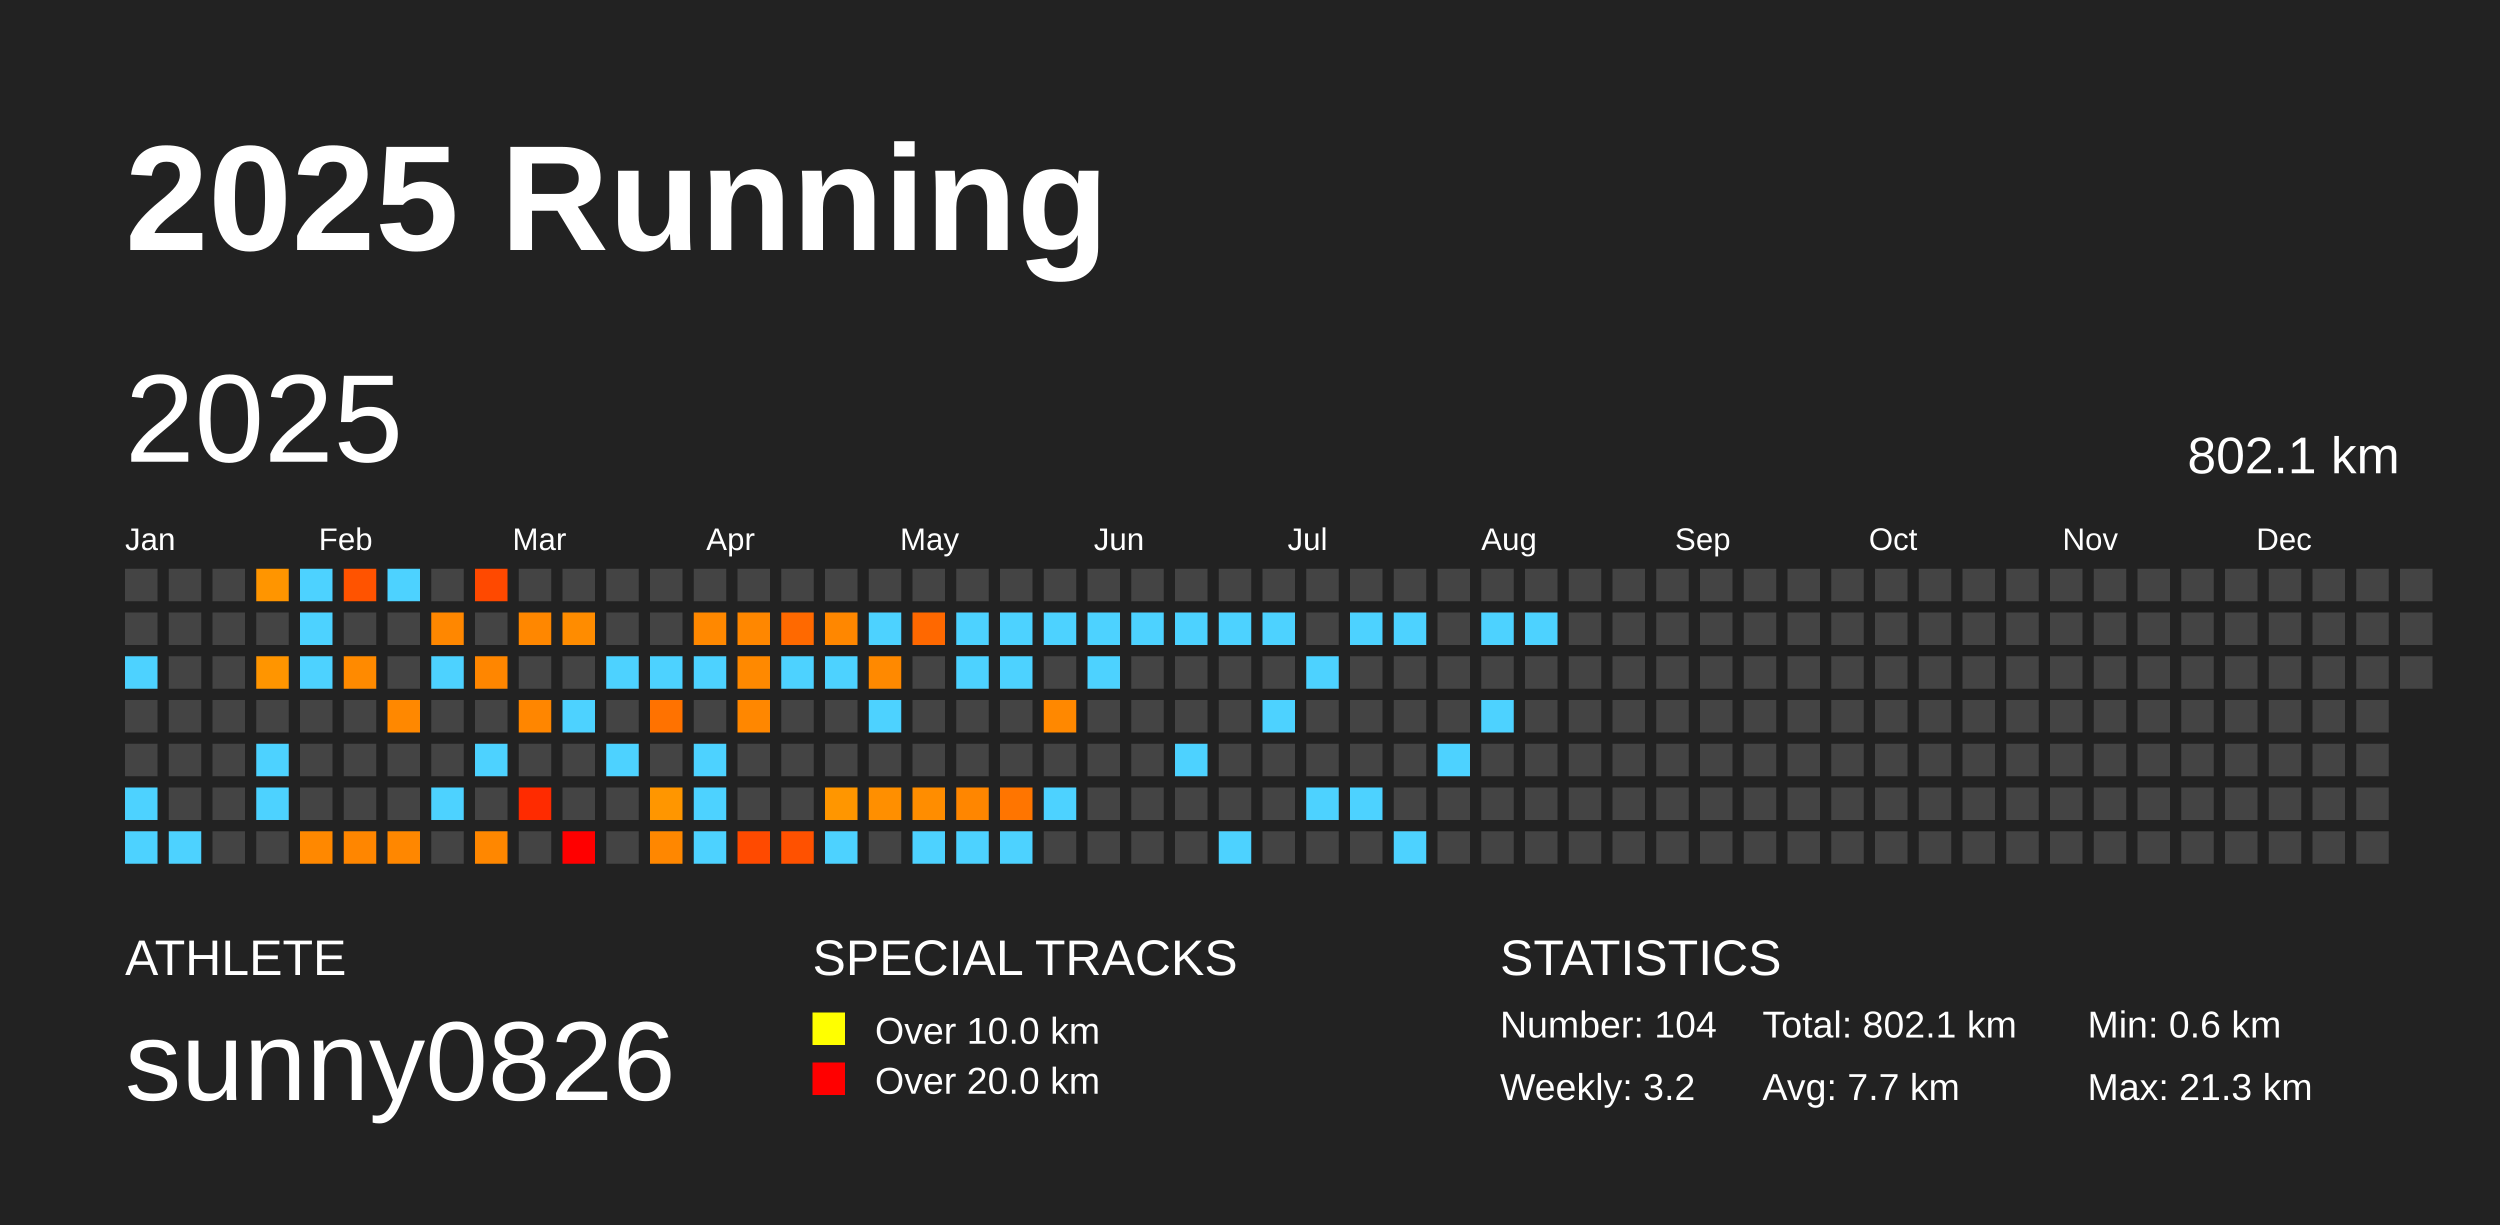
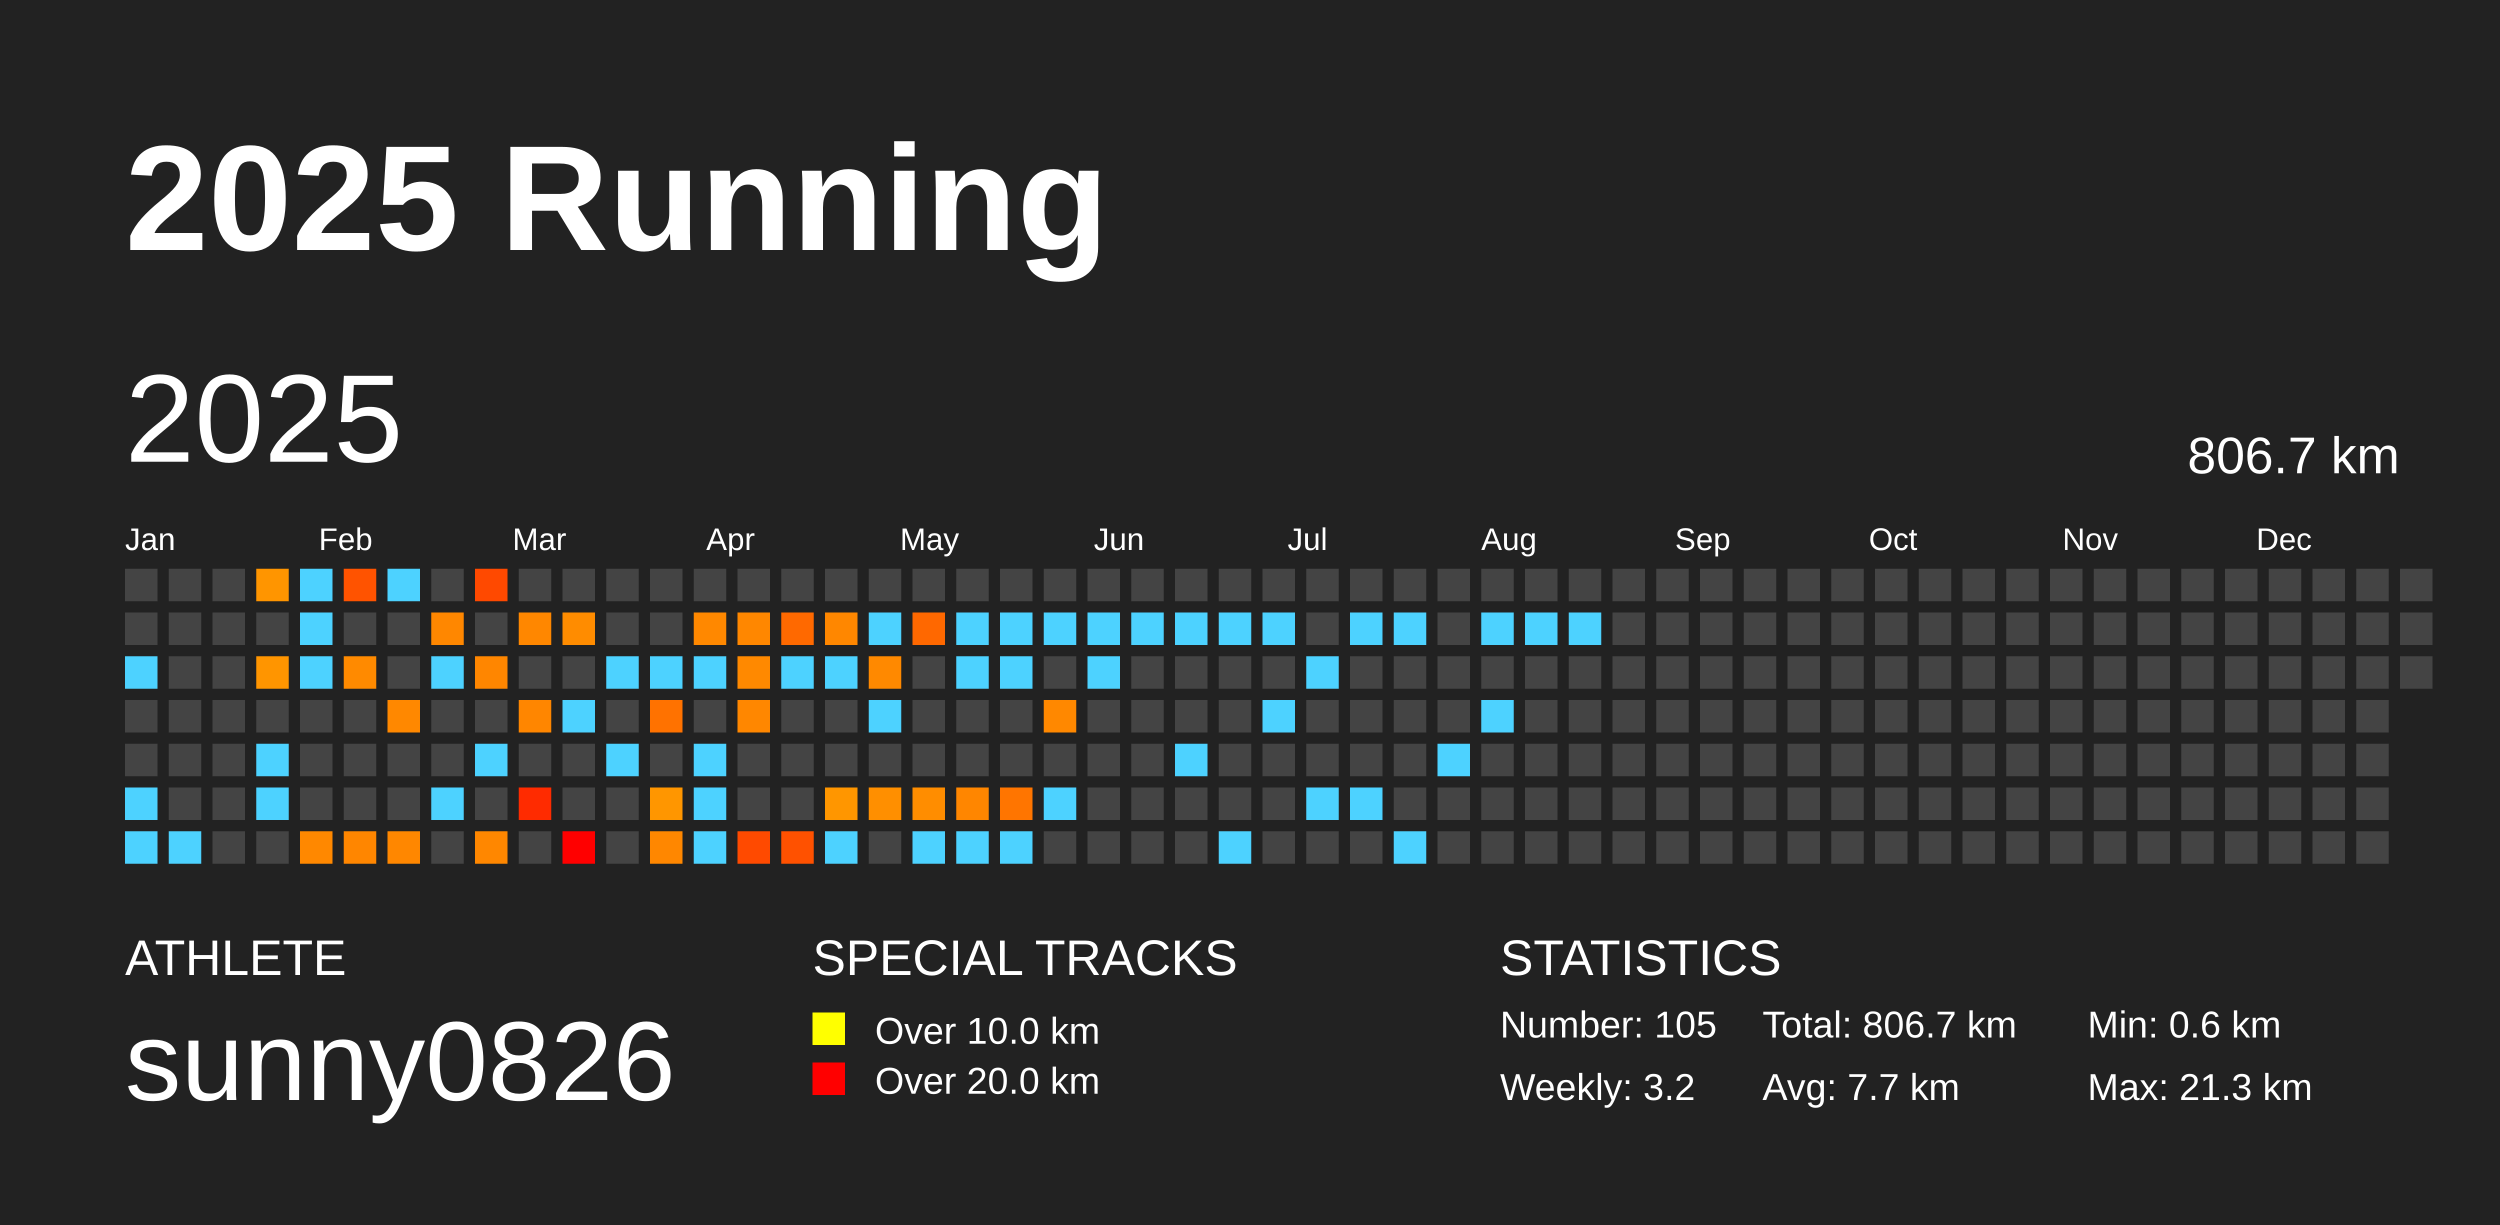
<svg xmlns="http://www.w3.org/2000/svg" baseProfile="full" height="98mm" version="1.1" viewBox="0,0,200,98" width="200mm">
  <defs />
  <rect fill="#222222" height="98" width="200" x="0" y="0" />
  <text fill="#FFFFFF" style="font-size:12px; font-family:Arial; font-weight:bold;" x="10" y="20">2025 Running</text>
  <text fill="#FFFFFF" style="font-size:4px; font-family:Arial" x="10" y="78">ATHLETE</text>
  <text fill="#FFFFFF" style="font-size:9px; font-family:Arial" x="10" y="88">sunny0826</text>
  <text fill="#FFFFFF" style="font-size:4px; font-family:Arial" x="65" y="78">SPECIAL TRACKS</text>
  <rect fill="yellow" height="2.6" width="2.6" x="65" y="81" />
  <text fill="#FFFFFF" style="font-size:3px; font-family:Arial" x="70" y="83.5">Over 10.0 km</text>
  <rect fill="red" height="2.6" width="2.6" x="65" y="85" />
  <text fill="#FFFFFF" style="font-size:3px; font-family:Arial" x="70" y="87.5">Over 20.0 km</text>
  <text fill="#FFFFFF" style="font-size:4px; font-family:Arial" x="120" y="78">STATISTICS</text>
-   <text fill="#FFFFFF" style="font-size:3px; font-family:Arial" x="120" y="83">Number: 104</text>
+   <text fill="#FFFFFF" style="font-size:3px; font-family:Arial" x="120" y="83">Number: 105</text>
  <text fill="#FFFFFF" style="font-size:3px; font-family:Arial" x="120" y="88">Weekly: 3.2</text>
-   <text fill="#FFFFFF" style="font-size:3px; font-family:Arial" x="141" y="83">Total: 802.1 km</text>
+   <text fill="#FFFFFF" style="font-size:3px; font-family:Arial" x="141" y="83">Total: 806.7 km</text>
  <text fill="#FFFFFF" style="font-size:3px; font-family:Arial" x="141" y="88">Avg: 7.7 km</text>
  <text fill="#FFFFFF" style="font-size:3px; font-family:Arial" x="167" y="83">Min: 0.6 km</text>
  <text fill="#FFFFFF" style="font-size:3px; font-family:Arial" x="167" y="88">Max: 21.3 km</text>
  <text dominant-baseline="hanging" fill="#FFFFFF" style="font-size:10.0px; font-family:Arial;" x="10" y="30">2025</text>
-   <text dominant-baseline="hanging" fill="#FFFFFF" style="font-size:4.125px; font-family:Arial;" x="175" y="35">802.1 km</text>
+   <text dominant-baseline="hanging" fill="#FFFFFF" style="font-size:4.125px; font-family:Arial;" x="175" y="35">806.7 km</text>
  <text fill="#FFFFFF" style="font-size:2.5px; font-family:Arial" x="10.0" y="44">Jan</text>
  <text fill="#FFFFFF" style="font-size:2.5px; font-family:Arial" x="25.5" y="44">Feb</text>
  <text fill="#FFFFFF" style="font-size:2.5px; font-family:Arial" x="41.0" y="44">Mar</text>
  <text fill="#FFFFFF" style="font-size:2.5px; font-family:Arial" x="56.5" y="44">Apr</text>
  <text fill="#FFFFFF" style="font-size:2.5px; font-family:Arial" x="72.0" y="44">May</text>
  <text fill="#FFFFFF" style="font-size:2.5px; font-family:Arial" x="87.5" y="44">Jun</text>
  <text fill="#FFFFFF" style="font-size:2.5px; font-family:Arial" x="103.0" y="44">Jul</text>
  <text fill="#FFFFFF" style="font-size:2.5px; font-family:Arial" x="118.5" y="44">Aug</text>
  <text fill="#FFFFFF" style="font-size:2.5px; font-family:Arial" x="134.0" y="44">Sep</text>
  <text fill="#FFFFFF" style="font-size:2.5px; font-family:Arial" x="149.5" y="44">Oct</text>
  <text fill="#FFFFFF" style="font-size:2.5px; font-family:Arial" x="165.0" y="44">Nov</text>
  <text fill="#FFFFFF" style="font-size:2.5px; font-family:Arial" x="180.5" y="44">Dec</text>
  <rect fill="#444444" height="2.6" width="2.6" x="10.0" y="45.5" />
  <rect fill="#444444" height="2.6" width="2.6" x="10.0" y="49.0" />
  <rect fill="#4dd2ff" height="2.6" width="2.6" x="10.0" y="52.5" />
  <rect fill="#444444" height="2.6" width="2.6" x="10.0" y="56.0" />
  <rect fill="#444444" height="2.6" width="2.6" x="10.0" y="59.5" />
  <rect fill="#4dd2ff" height="2.6" width="2.6" x="10.0" y="63.0" />
  <rect fill="#4dd2ff" height="2.6" width="2.6" x="10.0" y="66.5" />
  <rect fill="#444444" height="2.6" width="2.6" x="13.5" y="45.5" />
  <rect fill="#444444" height="2.6" width="2.6" x="13.5" y="49.0" />
  <rect fill="#444444" height="2.6" width="2.6" x="13.5" y="52.5" />
  <rect fill="#444444" height="2.6" width="2.6" x="13.5" y="56.0" />
  <rect fill="#444444" height="2.6" width="2.6" x="13.5" y="59.5" />
  <rect fill="#444444" height="2.6" width="2.6" x="13.5" y="63.0" />
  <rect fill="#4dd2ff" height="2.6" width="2.6" x="13.5" y="66.5" />
  <rect fill="#444444" height="2.6" width="2.6" x="17.0" y="45.5" />
  <rect fill="#444444" height="2.6" width="2.6" x="17.0" y="49.0" />
  <rect fill="#444444" height="2.6" width="2.6" x="17.0" y="52.5" />
  <rect fill="#444444" height="2.6" width="2.6" x="17.0" y="56.0" />
  <rect fill="#444444" height="2.6" width="2.6" x="17.0" y="59.5" />
  <rect fill="#444444" height="2.6" width="2.6" x="17.0" y="63.0" />
  <rect fill="#444444" height="2.6" width="2.6" x="17.0" y="66.5" />
  <rect fill="#ff9500" height="2.6" width="2.6" x="20.5" y="45.5" />
  <rect fill="#444444" height="2.6" width="2.6" x="20.5" y="49.0" />
  <rect fill="#ff9500" height="2.6" width="2.6" x="20.5" y="52.5" />
  <rect fill="#444444" height="2.6" width="2.6" x="20.5" y="56.0" />
  <rect fill="#4dd2ff" height="2.6" width="2.6" x="20.5" y="59.5" />
  <rect fill="#4dd2ff" height="2.6" width="2.6" x="20.5" y="63.0" />
  <rect fill="#444444" height="2.6" width="2.6" x="20.5" y="66.5" />
  <rect fill="#4dd2ff" height="2.6" width="2.6" x="24.0" y="45.5" />
  <rect fill="#4dd2ff" height="2.6" width="2.6" x="24.0" y="49.0" />
  <rect fill="#4dd2ff" height="2.6" width="2.6" x="24.0" y="52.5" />
  <rect fill="#444444" height="2.6" width="2.6" x="24.0" y="56.0" />
  <rect fill="#444444" height="2.6" width="2.6" x="24.0" y="59.5" />
  <rect fill="#444444" height="2.6" width="2.6" x="24.0" y="63.0" />
  <rect fill="#ff8800" height="2.6" width="2.6" x="24.0" y="66.5" />
  <rect fill="#ff5300" height="2.6" width="2.6" x="27.5" y="45.5" />
  <rect fill="#444444" height="2.6" width="2.6" x="27.5" y="49.0" />
  <rect fill="#ff8a00" height="2.6" width="2.6" x="27.5" y="52.5" />
  <rect fill="#444444" height="2.6" width="2.6" x="27.5" y="56.0" />
  <rect fill="#444444" height="2.6" width="2.6" x="27.5" y="59.5" />
  <rect fill="#444444" height="2.6" width="2.6" x="27.5" y="63.0" />
  <rect fill="#ff8600" height="2.6" width="2.6" x="27.5" y="66.5" />
  <rect fill="#4dd2ff" height="2.6" width="2.6" x="31.0" y="45.5" />
  <rect fill="#444444" height="2.6" width="2.6" x="31.0" y="49.0" />
  <rect fill="#444444" height="2.6" width="2.6" x="31.0" y="52.5" />
  <rect fill="#ff8800" height="2.6" width="2.6" x="31.0" y="56.0" />
  <rect fill="#444444" height="2.6" width="2.6" x="31.0" y="59.5" />
  <rect fill="#444444" height="2.6" width="2.6" x="31.0" y="63.0" />
  <rect fill="#ff8700" height="2.6" width="2.6" x="31.0" y="66.5" />
  <rect fill="#444444" height="2.6" width="2.6" x="34.5" y="45.5" />
  <rect fill="#ff8700" height="2.6" width="2.6" x="34.5" y="49.0" />
  <rect fill="#4dd2ff" height="2.6" width="2.6" x="34.5" y="52.5" />
  <rect fill="#444444" height="2.6" width="2.6" x="34.5" y="56.0" />
  <rect fill="#444444" height="2.6" width="2.6" x="34.5" y="59.5" />
  <rect fill="#4dd2ff" height="2.6" width="2.6" x="34.5" y="63.0" />
  <rect fill="#444444" height="2.6" width="2.6" x="34.5" y="66.5" />
  <rect fill="#ff4900" height="2.6" width="2.6" x="38.0" y="45.5" />
  <rect fill="#444444" height="2.6" width="2.6" x="38.0" y="49.0" />
  <rect fill="#ff8600" height="2.6" width="2.6" x="38.0" y="52.5" />
  <rect fill="#444444" height="2.6" width="2.6" x="38.0" y="56.0" />
  <rect fill="#4dd2ff" height="2.6" width="2.6" x="38.0" y="59.5" />
  <rect fill="#444444" height="2.6" width="2.6" x="38.0" y="63.0" />
  <rect fill="#ff8700" height="2.6" width="2.6" x="38.0" y="66.5" />
  <rect fill="#444444" height="2.6" width="2.6" x="41.5" y="45.5" />
  <rect fill="#ff8700" height="2.6" width="2.6" x="41.5" y="49.0" />
  <rect fill="#444444" height="2.6" width="2.6" x="41.5" y="52.5" />
  <rect fill="#ff8600" height="2.6" width="2.6" x="41.5" y="56.0" />
  <rect fill="#444444" height="2.6" width="2.6" x="41.5" y="59.5" />
  <rect fill="#ff2b00" height="2.6" width="2.6" x="41.5" y="63.0" />
  <rect fill="#444444" height="2.6" width="2.6" x="41.5" y="66.5" />
  <rect fill="#444444" height="2.6" width="2.6" x="45.0" y="45.5" />
  <rect fill="#ff8c00" height="2.6" width="2.6" x="45.0" y="49.0" />
  <rect fill="#444444" height="2.6" width="2.6" x="45.0" y="52.5" />
  <rect fill="#4dd2ff" height="2.6" width="2.6" x="45.0" y="56.0" />
  <rect fill="#444444" height="2.6" width="2.6" x="45.0" y="59.5" />
  <rect fill="#444444" height="2.6" width="2.6" x="45.0" y="63.0" />
  <rect fill="red" height="2.6" width="2.6" x="45.0" y="66.5" />
  <rect fill="#444444" height="2.6" width="2.6" x="48.5" y="45.5" />
  <rect fill="#444444" height="2.6" width="2.6" x="48.5" y="49.0" />
  <rect fill="#4dd2ff" height="2.6" width="2.6" x="48.5" y="52.5" />
  <rect fill="#444444" height="2.6" width="2.6" x="48.5" y="56.0" />
  <rect fill="#4dd2ff" height="2.6" width="2.6" x="48.5" y="59.5" />
  <rect fill="#444444" height="2.6" width="2.6" x="48.5" y="63.0" />
  <rect fill="#444444" height="2.6" width="2.6" x="48.5" y="66.5" />
  <rect fill="#444444" height="2.6" width="2.6" x="52.0" y="45.5" />
  <rect fill="#444444" height="2.6" width="2.6" x="52.0" y="49.0" />
  <rect fill="#4dd2ff" height="2.6" width="2.6" x="52.0" y="52.5" />
  <rect fill="#ff7200" height="2.6" width="2.6" x="52.0" y="56.0" />
  <rect fill="#444444" height="2.6" width="2.6" x="52.0" y="59.5" />
  <rect fill="#ff9600" height="2.6" width="2.6" x="52.0" y="63.0" />
  <rect fill="#ff8700" height="2.6" width="2.6" x="52.0" y="66.5" />
  <rect fill="#444444" height="2.6" width="2.6" x="55.5" y="45.5" />
  <rect fill="#ff8800" height="2.6" width="2.6" x="55.5" y="49.0" />
  <rect fill="#4dd2ff" height="2.6" width="2.6" x="55.5" y="52.5" />
  <rect fill="#444444" height="2.6" width="2.6" x="55.5" y="56.0" />
  <rect fill="#4dd2ff" height="2.6" width="2.6" x="55.5" y="59.5" />
  <rect fill="#4dd2ff" height="2.6" width="2.6" x="55.5" y="63.0" />
  <rect fill="#4dd2ff" height="2.6" width="2.6" x="55.5" y="66.5" />
  <rect fill="#444444" height="2.6" width="2.6" x="59.0" y="45.5" />
  <rect fill="#ff8700" height="2.6" width="2.6" x="59.0" y="49.0" />
  <rect fill="#ff8900" height="2.6" width="2.6" x="59.0" y="52.5" />
  <rect fill="#ff8700" height="2.6" width="2.6" x="59.0" y="56.0" />
  <rect fill="#444444" height="2.6" width="2.6" x="59.0" y="59.5" />
  <rect fill="#444444" height="2.6" width="2.6" x="59.0" y="63.0" />
  <rect fill="#ff4a00" height="2.6" width="2.6" x="59.0" y="66.5" />
  <rect fill="#444444" height="2.6" width="2.6" x="62.5" y="45.5" />
  <rect fill="#ff6900" height="2.6" width="2.6" x="62.5" y="49.0" />
  <rect fill="#4dd2ff" height="2.6" width="2.6" x="62.5" y="52.5" />
  <rect fill="#444444" height="2.6" width="2.6" x="62.5" y="56.0" />
  <rect fill="#444444" height="2.6" width="2.6" x="62.5" y="59.5" />
  <rect fill="#444444" height="2.6" width="2.6" x="62.5" y="63.0" />
  <rect fill="#ff5100" height="2.6" width="2.6" x="62.5" y="66.5" />
  <rect fill="#444444" height="2.6" width="2.6" x="66.0" y="45.5" />
  <rect fill="#ff8700" height="2.6" width="2.6" x="66.0" y="49.0" />
  <rect fill="#4dd2ff" height="2.6" width="2.6" x="66.0" y="52.5" />
  <rect fill="#444444" height="2.6" width="2.6" x="66.0" y="56.0" />
  <rect fill="#444444" height="2.6" width="2.6" x="66.0" y="59.5" />
  <rect fill="#ff9600" height="2.6" width="2.6" x="66.0" y="63.0" />
  <rect fill="#4dd2ff" height="2.6" width="2.6" x="66.0" y="66.5" />
  <rect fill="#444444" height="2.6" width="2.6" x="69.5" y="45.5" />
  <rect fill="#4dd2ff" height="2.6" width="2.6" x="69.5" y="49.0" />
  <rect fill="#ff8900" height="2.6" width="2.6" x="69.5" y="52.5" />
  <rect fill="#4dd2ff" height="2.6" width="2.6" x="69.5" y="56.0" />
  <rect fill="#444444" height="2.6" width="2.6" x="69.5" y="59.5" />
  <rect fill="#ff8f00" height="2.6" width="2.6" x="69.5" y="63.0" />
  <rect fill="#444444" height="2.6" width="2.6" x="69.5" y="66.5" />
  <rect fill="#444444" height="2.6" width="2.6" x="73.0" y="45.5" />
  <rect fill="#ff6800" height="2.6" width="2.6" x="73.0" y="49.0" />
  <rect fill="#444444" height="2.6" width="2.6" x="73.0" y="52.5" />
  <rect fill="#444444" height="2.6" width="2.6" x="73.0" y="56.0" />
  <rect fill="#444444" height="2.6" width="2.6" x="73.0" y="59.5" />
  <rect fill="#ff8d00" height="2.6" width="2.6" x="73.0" y="63.0" />
  <rect fill="#4dd2ff" height="2.6" width="2.6" x="73.0" y="66.5" />
  <rect fill="#444444" height="2.6" width="2.6" x="76.5" y="45.5" />
  <rect fill="#4dd2ff" height="2.6" width="2.6" x="76.5" y="49.0" />
  <rect fill="#4dd2ff" height="2.6" width="2.6" x="76.5" y="52.5" />
  <rect fill="#444444" height="2.6" width="2.6" x="76.5" y="56.0" />
  <rect fill="#444444" height="2.6" width="2.6" x="76.5" y="59.5" />
  <rect fill="#ff8600" height="2.6" width="2.6" x="76.5" y="63.0" />
  <rect fill="#4dd2ff" height="2.6" width="2.6" x="76.5" y="66.5" />
  <rect fill="#444444" height="2.6" width="2.6" x="80.0" y="45.5" />
  <rect fill="#4dd2ff" height="2.6" width="2.6" x="80.0" y="49.0" />
  <rect fill="#4dd2ff" height="2.6" width="2.6" x="80.0" y="52.5" />
  <rect fill="#444444" height="2.6" width="2.6" x="80.0" y="56.0" />
  <rect fill="#444444" height="2.6" width="2.6" x="80.0" y="59.5" />
  <rect fill="#ff7500" height="2.6" width="2.6" x="80.0" y="63.0" />
  <rect fill="#4dd2ff" height="2.6" width="2.6" x="80.0" y="66.5" />
  <rect fill="#444444" height="2.6" width="2.6" x="83.5" y="45.5" />
  <rect fill="#4dd2ff" height="2.6" width="2.6" x="83.5" y="49.0" />
  <rect fill="#444444" height="2.6" width="2.6" x="83.5" y="52.5" />
  <rect fill="#ff8800" height="2.6" width="2.6" x="83.5" y="56.0" />
  <rect fill="#444444" height="2.6" width="2.6" x="83.5" y="59.5" />
  <rect fill="#4dd2ff" height="2.6" width="2.6" x="83.5" y="63.0" />
  <rect fill="#444444" height="2.6" width="2.6" x="83.5" y="66.5" />
  <rect fill="#444444" height="2.6" width="2.6" x="87.0" y="45.5" />
  <rect fill="#4dd2ff" height="2.6" width="2.6" x="87.0" y="49.0" />
  <rect fill="#4dd2ff" height="2.6" width="2.6" x="87.0" y="52.5" />
  <rect fill="#444444" height="2.6" width="2.6" x="87.0" y="56.0" />
  <rect fill="#444444" height="2.6" width="2.6" x="87.0" y="59.5" />
  <rect fill="#444444" height="2.6" width="2.6" x="87.0" y="63.0" />
  <rect fill="#444444" height="2.6" width="2.6" x="87.0" y="66.5" />
  <rect fill="#444444" height="2.6" width="2.6" x="90.5" y="45.5" />
  <rect fill="#4dd2ff" height="2.6" width="2.6" x="90.5" y="49.0" />
  <rect fill="#444444" height="2.6" width="2.6" x="90.5" y="52.5" />
  <rect fill="#444444" height="2.6" width="2.6" x="90.5" y="56.0" />
  <rect fill="#444444" height="2.6" width="2.6" x="90.5" y="59.5" />
  <rect fill="#444444" height="2.6" width="2.6" x="90.5" y="63.0" />
  <rect fill="#444444" height="2.6" width="2.6" x="90.5" y="66.5" />
  <rect fill="#444444" height="2.6" width="2.6" x="94.0" y="45.5" />
  <rect fill="#4dd2ff" height="2.6" width="2.6" x="94.0" y="49.0" />
  <rect fill="#444444" height="2.6" width="2.6" x="94.0" y="52.5" />
  <rect fill="#444444" height="2.6" width="2.6" x="94.0" y="56.0" />
  <rect fill="#4dd2ff" height="2.6" width="2.6" x="94.0" y="59.5" />
  <rect fill="#444444" height="2.6" width="2.6" x="94.0" y="63.0" />
  <rect fill="#444444" height="2.6" width="2.6" x="94.0" y="66.5" />
  <rect fill="#444444" height="2.6" width="2.6" x="97.5" y="45.5" />
  <rect fill="#4dd2ff" height="2.6" width="2.6" x="97.5" y="49.0" />
  <rect fill="#444444" height="2.6" width="2.6" x="97.5" y="52.5" />
  <rect fill="#444444" height="2.6" width="2.6" x="97.5" y="56.0" />
  <rect fill="#444444" height="2.6" width="2.6" x="97.5" y="59.5" />
  <rect fill="#444444" height="2.6" width="2.6" x="97.5" y="63.0" />
  <rect fill="#4dd2ff" height="2.6" width="2.6" x="97.5" y="66.5" />
  <rect fill="#444444" height="2.6" width="2.6" x="101.0" y="45.5" />
  <rect fill="#4dd2ff" height="2.6" width="2.6" x="101.0" y="49.0" />
  <rect fill="#444444" height="2.6" width="2.6" x="101.0" y="52.5" />
  <rect fill="#4dd2ff" height="2.6" width="2.6" x="101.0" y="56.0" />
  <rect fill="#444444" height="2.6" width="2.6" x="101.0" y="59.5" />
  <rect fill="#444444" height="2.6" width="2.6" x="101.0" y="63.0" />
  <rect fill="#444444" height="2.6" width="2.6" x="101.0" y="66.5" />
  <rect fill="#444444" height="2.6" width="2.6" x="104.5" y="45.5" />
  <rect fill="#444444" height="2.6" width="2.6" x="104.5" y="49.0" />
  <rect fill="#4dd2ff" height="2.6" width="2.6" x="104.5" y="52.5" />
  <rect fill="#444444" height="2.6" width="2.6" x="104.5" y="56.0" />
  <rect fill="#444444" height="2.6" width="2.6" x="104.5" y="59.5" />
  <rect fill="#4dd2ff" height="2.6" width="2.6" x="104.5" y="63.0" />
  <rect fill="#444444" height="2.6" width="2.6" x="104.5" y="66.5" />
  <rect fill="#444444" height="2.6" width="2.6" x="108.0" y="45.5" />
  <rect fill="#4dd2ff" height="2.6" width="2.6" x="108.0" y="49.0" />
  <rect fill="#444444" height="2.6" width="2.6" x="108.0" y="52.5" />
  <rect fill="#444444" height="2.6" width="2.6" x="108.0" y="56.0" />
  <rect fill="#444444" height="2.6" width="2.6" x="108.0" y="59.5" />
  <rect fill="#4dd2ff" height="2.6" width="2.6" x="108.0" y="63.0" />
  <rect fill="#444444" height="2.6" width="2.6" x="108.0" y="66.5" />
  <rect fill="#444444" height="2.6" width="2.6" x="111.5" y="45.5" />
  <rect fill="#4dd2ff" height="2.6" width="2.6" x="111.5" y="49.0" />
  <rect fill="#444444" height="2.6" width="2.6" x="111.5" y="52.5" />
  <rect fill="#444444" height="2.6" width="2.6" x="111.5" y="56.0" />
  <rect fill="#444444" height="2.6" width="2.6" x="111.5" y="59.5" />
  <rect fill="#444444" height="2.6" width="2.6" x="111.5" y="63.0" />
  <rect fill="#4dd2ff" height="2.6" width="2.6" x="111.5" y="66.5" />
  <rect fill="#444444" height="2.6" width="2.6" x="115.0" y="45.5" />
  <rect fill="#444444" height="2.6" width="2.6" x="115.0" y="49.0" />
  <rect fill="#444444" height="2.6" width="2.6" x="115.0" y="52.5" />
  <rect fill="#444444" height="2.6" width="2.6" x="115.0" y="56.0" />
  <rect fill="#4dd2ff" height="2.6" width="2.6" x="115.0" y="59.5" />
  <rect fill="#444444" height="2.6" width="2.6" x="115.0" y="63.0" />
  <rect fill="#444444" height="2.6" width="2.6" x="115.0" y="66.5" />
  <rect fill="#444444" height="2.6" width="2.6" x="118.5" y="45.5" />
  <rect fill="#4dd2ff" height="2.6" width="2.6" x="118.5" y="49.0" />
  <rect fill="#444444" height="2.6" width="2.6" x="118.5" y="52.5" />
  <rect fill="#4dd2ff" height="2.6" width="2.6" x="118.5" y="56.0" />
  <rect fill="#444444" height="2.6" width="2.6" x="118.5" y="59.5" />
  <rect fill="#444444" height="2.6" width="2.6" x="118.5" y="63.0" />
  <rect fill="#444444" height="2.6" width="2.6" x="118.5" y="66.5" />
  <rect fill="#444444" height="2.6" width="2.6" x="122.0" y="45.5" />
  <rect fill="#4dd2ff" height="2.6" width="2.6" x="122.0" y="49.0" />
  <rect fill="#444444" height="2.6" width="2.6" x="122.0" y="52.5" />
  <rect fill="#444444" height="2.6" width="2.6" x="122.0" y="56.0" />
  <rect fill="#444444" height="2.6" width="2.6" x="122.0" y="59.5" />
  <rect fill="#444444" height="2.6" width="2.6" x="122.0" y="63.0" />
  <rect fill="#444444" height="2.6" width="2.6" x="122.0" y="66.5" />
  <rect fill="#444444" height="2.6" width="2.6" x="125.5" y="45.5" />
-   <rect fill="#444444" height="2.6" width="2.6" x="125.5" y="49.0" />
+   <rect fill="#4dd2ff" height="2.6" width="2.6" x="125.5" y="49.0" />
  <rect fill="#444444" height="2.6" width="2.6" x="125.5" y="52.5" />
  <rect fill="#444444" height="2.6" width="2.6" x="125.5" y="56.0" />
  <rect fill="#444444" height="2.6" width="2.6" x="125.5" y="59.5" />
  <rect fill="#444444" height="2.6" width="2.6" x="125.5" y="63.0" />
  <rect fill="#444444" height="2.6" width="2.6" x="125.5" y="66.5" />
  <rect fill="#444444" height="2.6" width="2.6" x="129.0" y="45.5" />
  <rect fill="#444444" height="2.6" width="2.6" x="129.0" y="49.0" />
  <rect fill="#444444" height="2.6" width="2.6" x="129.0" y="52.5" />
  <rect fill="#444444" height="2.6" width="2.6" x="129.0" y="56.0" />
  <rect fill="#444444" height="2.6" width="2.6" x="129.0" y="59.5" />
  <rect fill="#444444" height="2.6" width="2.6" x="129.0" y="63.0" />
  <rect fill="#444444" height="2.6" width="2.6" x="129.0" y="66.5" />
  <rect fill="#444444" height="2.6" width="2.6" x="132.5" y="45.5" />
  <rect fill="#444444" height="2.6" width="2.6" x="132.5" y="49.0" />
  <rect fill="#444444" height="2.6" width="2.6" x="132.5" y="52.5" />
  <rect fill="#444444" height="2.6" width="2.6" x="132.5" y="56.0" />
  <rect fill="#444444" height="2.6" width="2.6" x="132.5" y="59.5" />
  <rect fill="#444444" height="2.6" width="2.6" x="132.5" y="63.0" />
  <rect fill="#444444" height="2.6" width="2.6" x="132.5" y="66.5" />
  <rect fill="#444444" height="2.6" width="2.6" x="136.0" y="45.5" />
  <rect fill="#444444" height="2.6" width="2.6" x="136.0" y="49.0" />
  <rect fill="#444444" height="2.6" width="2.6" x="136.0" y="52.5" />
  <rect fill="#444444" height="2.6" width="2.6" x="136.0" y="56.0" />
  <rect fill="#444444" height="2.6" width="2.6" x="136.0" y="59.5" />
  <rect fill="#444444" height="2.6" width="2.6" x="136.0" y="63.0" />
  <rect fill="#444444" height="2.6" width="2.6" x="136.0" y="66.5" />
  <rect fill="#444444" height="2.6" width="2.6" x="139.5" y="45.5" />
  <rect fill="#444444" height="2.6" width="2.6" x="139.5" y="49.0" />
  <rect fill="#444444" height="2.6" width="2.6" x="139.5" y="52.5" />
  <rect fill="#444444" height="2.6" width="2.6" x="139.5" y="56.0" />
  <rect fill="#444444" height="2.6" width="2.6" x="139.5" y="59.5" />
  <rect fill="#444444" height="2.6" width="2.6" x="139.5" y="63.0" />
  <rect fill="#444444" height="2.6" width="2.6" x="139.5" y="66.5" />
  <rect fill="#444444" height="2.6" width="2.6" x="143.0" y="45.5" />
  <rect fill="#444444" height="2.6" width="2.6" x="143.0" y="49.0" />
  <rect fill="#444444" height="2.6" width="2.6" x="143.0" y="52.5" />
  <rect fill="#444444" height="2.6" width="2.6" x="143.0" y="56.0" />
  <rect fill="#444444" height="2.6" width="2.6" x="143.0" y="59.5" />
  <rect fill="#444444" height="2.6" width="2.6" x="143.0" y="63.0" />
  <rect fill="#444444" height="2.6" width="2.6" x="143.0" y="66.5" />
  <rect fill="#444444" height="2.6" width="2.6" x="146.5" y="45.5" />
  <rect fill="#444444" height="2.6" width="2.6" x="146.5" y="49.0" />
  <rect fill="#444444" height="2.6" width="2.6" x="146.5" y="52.5" />
  <rect fill="#444444" height="2.6" width="2.6" x="146.5" y="56.0" />
  <rect fill="#444444" height="2.6" width="2.6" x="146.5" y="59.5" />
  <rect fill="#444444" height="2.6" width="2.6" x="146.5" y="63.0" />
  <rect fill="#444444" height="2.6" width="2.6" x="146.5" y="66.5" />
  <rect fill="#444444" height="2.6" width="2.6" x="150.0" y="45.5" />
  <rect fill="#444444" height="2.6" width="2.6" x="150.0" y="49.0" />
  <rect fill="#444444" height="2.6" width="2.6" x="150.0" y="52.5" />
  <rect fill="#444444" height="2.6" width="2.6" x="150.0" y="56.0" />
  <rect fill="#444444" height="2.6" width="2.6" x="150.0" y="59.5" />
  <rect fill="#444444" height="2.6" width="2.6" x="150.0" y="63.0" />
  <rect fill="#444444" height="2.6" width="2.6" x="150.0" y="66.5" />
  <rect fill="#444444" height="2.6" width="2.6" x="153.5" y="45.5" />
  <rect fill="#444444" height="2.6" width="2.6" x="153.5" y="49.0" />
  <rect fill="#444444" height="2.6" width="2.6" x="153.5" y="52.5" />
  <rect fill="#444444" height="2.6" width="2.6" x="153.5" y="56.0" />
  <rect fill="#444444" height="2.6" width="2.6" x="153.5" y="59.5" />
  <rect fill="#444444" height="2.6" width="2.6" x="153.5" y="63.0" />
  <rect fill="#444444" height="2.6" width="2.6" x="153.5" y="66.5" />
  <rect fill="#444444" height="2.6" width="2.6" x="157.0" y="45.5" />
  <rect fill="#444444" height="2.6" width="2.6" x="157.0" y="49.0" />
  <rect fill="#444444" height="2.6" width="2.6" x="157.0" y="52.5" />
  <rect fill="#444444" height="2.6" width="2.6" x="157.0" y="56.0" />
  <rect fill="#444444" height="2.6" width="2.6" x="157.0" y="59.5" />
  <rect fill="#444444" height="2.6" width="2.6" x="157.0" y="63.0" />
  <rect fill="#444444" height="2.6" width="2.6" x="157.0" y="66.5" />
  <rect fill="#444444" height="2.6" width="2.6" x="160.5" y="45.5" />
  <rect fill="#444444" height="2.6" width="2.6" x="160.5" y="49.0" />
  <rect fill="#444444" height="2.6" width="2.6" x="160.5" y="52.5" />
  <rect fill="#444444" height="2.6" width="2.6" x="160.5" y="56.0" />
  <rect fill="#444444" height="2.6" width="2.6" x="160.5" y="59.5" />
  <rect fill="#444444" height="2.6" width="2.6" x="160.5" y="63.0" />
  <rect fill="#444444" height="2.6" width="2.6" x="160.5" y="66.5" />
  <rect fill="#444444" height="2.6" width="2.6" x="164.0" y="45.5" />
  <rect fill="#444444" height="2.6" width="2.6" x="164.0" y="49.0" />
  <rect fill="#444444" height="2.6" width="2.6" x="164.0" y="52.5" />
  <rect fill="#444444" height="2.6" width="2.6" x="164.0" y="56.0" />
  <rect fill="#444444" height="2.6" width="2.6" x="164.0" y="59.5" />
  <rect fill="#444444" height="2.6" width="2.6" x="164.0" y="63.0" />
  <rect fill="#444444" height="2.6" width="2.6" x="164.0" y="66.5" />
  <rect fill="#444444" height="2.6" width="2.6" x="167.5" y="45.5" />
  <rect fill="#444444" height="2.6" width="2.6" x="167.5" y="49.0" />
  <rect fill="#444444" height="2.6" width="2.6" x="167.5" y="52.5" />
  <rect fill="#444444" height="2.6" width="2.6" x="167.5" y="56.0" />
  <rect fill="#444444" height="2.6" width="2.6" x="167.5" y="59.5" />
  <rect fill="#444444" height="2.6" width="2.6" x="167.5" y="63.0" />
  <rect fill="#444444" height="2.6" width="2.6" x="167.5" y="66.5" />
  <rect fill="#444444" height="2.6" width="2.6" x="171.0" y="45.5" />
  <rect fill="#444444" height="2.6" width="2.6" x="171.0" y="49.0" />
  <rect fill="#444444" height="2.6" width="2.6" x="171.0" y="52.5" />
  <rect fill="#444444" height="2.6" width="2.6" x="171.0" y="56.0" />
  <rect fill="#444444" height="2.6" width="2.6" x="171.0" y="59.5" />
  <rect fill="#444444" height="2.6" width="2.6" x="171.0" y="63.0" />
  <rect fill="#444444" height="2.6" width="2.6" x="171.0" y="66.5" />
  <rect fill="#444444" height="2.6" width="2.6" x="174.5" y="45.5" />
  <rect fill="#444444" height="2.6" width="2.6" x="174.5" y="49.0" />
  <rect fill="#444444" height="2.6" width="2.6" x="174.5" y="52.5" />
  <rect fill="#444444" height="2.6" width="2.6" x="174.5" y="56.0" />
  <rect fill="#444444" height="2.6" width="2.6" x="174.5" y="59.5" />
  <rect fill="#444444" height="2.6" width="2.6" x="174.5" y="63.0" />
  <rect fill="#444444" height="2.6" width="2.6" x="174.5" y="66.5" />
  <rect fill="#444444" height="2.6" width="2.6" x="178.0" y="45.5" />
  <rect fill="#444444" height="2.6" width="2.6" x="178.0" y="49.0" />
  <rect fill="#444444" height="2.6" width="2.6" x="178.0" y="52.5" />
  <rect fill="#444444" height="2.6" width="2.6" x="178.0" y="56.0" />
  <rect fill="#444444" height="2.6" width="2.6" x="178.0" y="59.5" />
  <rect fill="#444444" height="2.6" width="2.6" x="178.0" y="63.0" />
  <rect fill="#444444" height="2.6" width="2.6" x="178.0" y="66.5" />
  <rect fill="#444444" height="2.6" width="2.6" x="181.5" y="45.5" />
  <rect fill="#444444" height="2.6" width="2.6" x="181.5" y="49.0" />
  <rect fill="#444444" height="2.6" width="2.6" x="181.5" y="52.5" />
  <rect fill="#444444" height="2.6" width="2.6" x="181.5" y="56.0" />
  <rect fill="#444444" height="2.6" width="2.6" x="181.5" y="59.5" />
  <rect fill="#444444" height="2.6" width="2.6" x="181.5" y="63.0" />
  <rect fill="#444444" height="2.6" width="2.6" x="181.5" y="66.5" />
  <rect fill="#444444" height="2.6" width="2.6" x="185.0" y="45.5" />
  <rect fill="#444444" height="2.6" width="2.6" x="185.0" y="49.0" />
  <rect fill="#444444" height="2.6" width="2.6" x="185.0" y="52.5" />
  <rect fill="#444444" height="2.6" width="2.6" x="185.0" y="56.0" />
  <rect fill="#444444" height="2.6" width="2.6" x="185.0" y="59.5" />
  <rect fill="#444444" height="2.6" width="2.6" x="185.0" y="63.0" />
  <rect fill="#444444" height="2.6" width="2.6" x="185.0" y="66.5" />
  <rect fill="#444444" height="2.6" width="2.6" x="188.5" y="45.5" />
  <rect fill="#444444" height="2.6" width="2.6" x="188.5" y="49.0" />
  <rect fill="#444444" height="2.6" width="2.6" x="188.5" y="52.5" />
  <rect fill="#444444" height="2.6" width="2.6" x="188.5" y="56.0" />
  <rect fill="#444444" height="2.6" width="2.6" x="188.5" y="59.5" />
  <rect fill="#444444" height="2.6" width="2.6" x="188.5" y="63.0" />
  <rect fill="#444444" height="2.6" width="2.6" x="188.5" y="66.5" />
  <rect fill="#444444" height="2.6" width="2.6" x="192.0" y="45.5" />
  <rect fill="#444444" height="2.6" width="2.6" x="192.0" y="49.0" />
  <rect fill="#444444" height="2.6" width="2.6" x="192.0" y="52.5" />
</svg>
